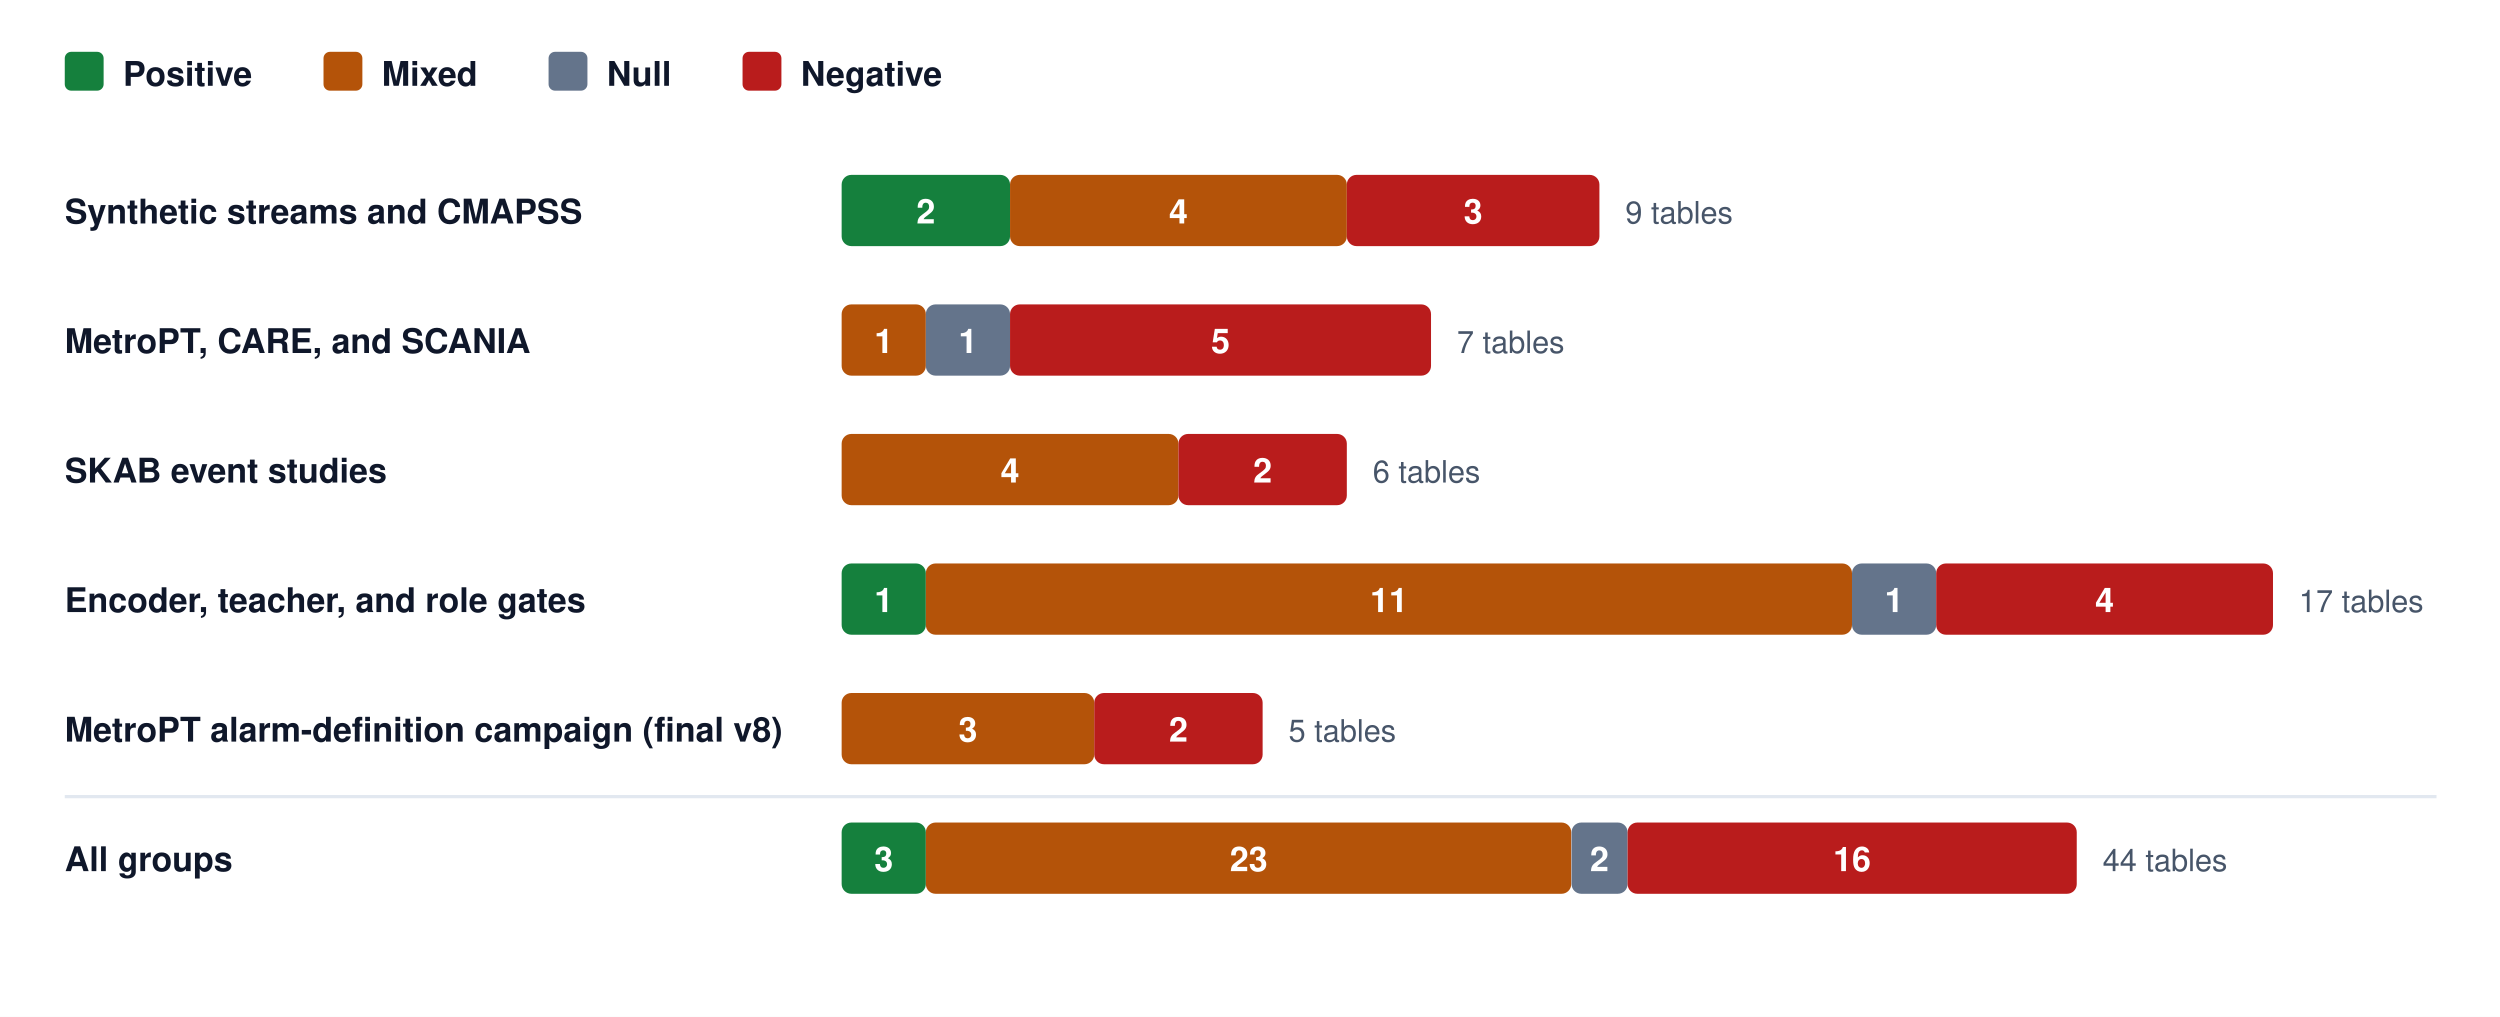
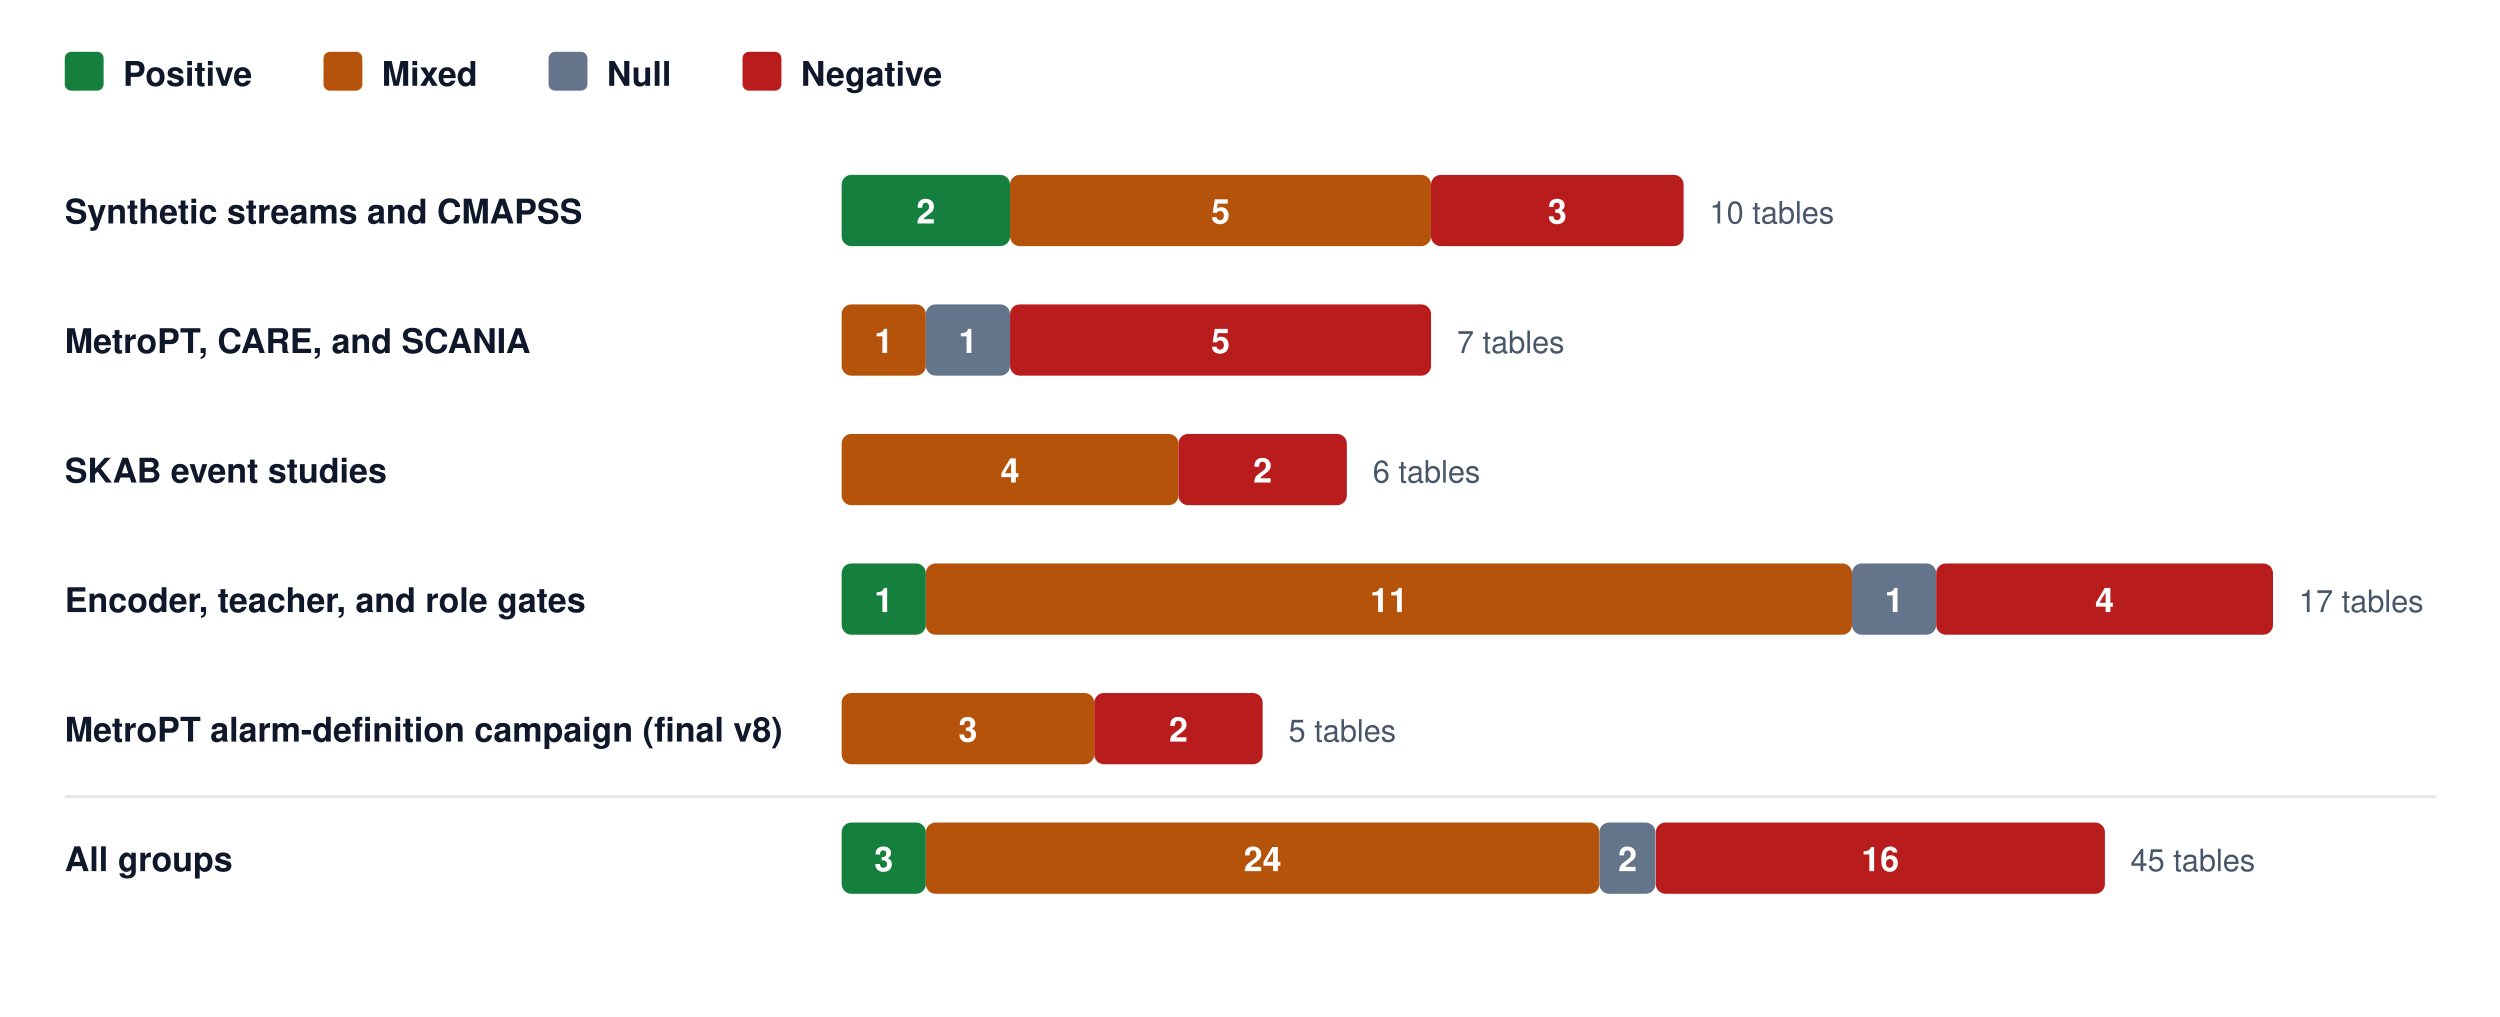
<svg xmlns="http://www.w3.org/2000/svg" viewBox="0 0 772 314" role="img" aria-label="results-ledger" font-family="'Nimbus Sans', Helvetica, Arial, sans-serif">
  <defs>
    <marker id="results-ledger-arrow" viewBox="0 0 10 10" refX="9" refY="5" markerWidth="7" markerHeight="7" orient="auto-start-reverse">
      <path d="M 0 1.5 L 9 5 L 0 8.5 z" fill="#64748b" />
    </marker>
  </defs>
  <rect width="772" height="314" fill="#ffffff" />
  <rect x="20.0" y="16.0" width="12.0" height="12.0" rx="2" fill="#15803d" stroke="none" stroke-width="1.0" />
  <text x="38.0" y="26.5" font-size="10.5" font-weight="700" fill="#0f172a" text-anchor="start">Positive</text>
  <rect x="99.9" y="16.0" width="12.0" height="12.0" rx="2" fill="#b45309" stroke="none" stroke-width="1.0" />
  <text x="117.9" y="26.5" font-size="10.5" font-weight="700" fill="#0f172a" text-anchor="start">Mixed</text>
  <rect x="169.4" y="16.0" width="12.0" height="12.0" rx="2" fill="#64748b" stroke="none" stroke-width="1.0" />
  <text x="187.4" y="26.5" font-size="10.5" font-weight="700" fill="#0f172a" text-anchor="start">Null</text>
  <rect x="229.3" y="16.0" width="12.0" height="12.0" rx="2" fill="#b91c1c" stroke="none" stroke-width="1.0" />
  <text x="247.3" y="26.5" font-size="10.5" font-weight="700" fill="#0f172a" text-anchor="start">Negative</text>
  <text x="20.0" y="69.0" font-size="10.5" font-weight="700" fill="#0f172a" text-anchor="start">Synthetic streams and CMAPSS</text>
  <rect x="259.9" y="54.0" width="52.0" height="22.0" rx="3" fill="#15803d" stroke="none" stroke-width="1.0" />
  <text x="285.9" y="69.0" font-size="10.5" font-weight="700" fill="#ffffff" text-anchor="middle">2</text>
-   <rect x="311.9" y="54.0" width="104.0" height="22.0" rx="3" fill="#b45309" stroke="none" stroke-width="1.0" />
-   <text x="363.9" y="69.0" font-size="10.5" font-weight="700" fill="#ffffff" text-anchor="middle">4</text>
-   <rect x="415.9" y="54.0" width="78.0" height="22.0" rx="3" fill="#b91c1c" stroke="none" stroke-width="1.0" />
-   <text x="454.9" y="69.0" font-size="10.5" font-weight="700" fill="#ffffff" text-anchor="middle">3</text>
-   <text x="501.9" y="69.0" font-size="9.5" fill="#475569" text-anchor="start">9 tables</text>
+   <rect x="311.9" y="54.0" width="130.0" height="22.0" rx="3" fill="#b45309" stroke="none" stroke-width="1.0" />
+   <text x="376.9" y="69.0" font-size="10.5" font-weight="700" fill="#ffffff" text-anchor="middle">5</text>
+   <rect x="441.9" y="54.0" width="78.0" height="22.0" rx="3" fill="#b91c1c" stroke="none" stroke-width="1.0" />
+   <text x="480.9" y="69.0" font-size="10.5" font-weight="700" fill="#ffffff" text-anchor="middle">3</text>
+   <text x="527.9" y="69.0" font-size="9.5" fill="#475569" text-anchor="start">10 tables</text>
  <text x="20.0" y="109.0" font-size="10.5" font-weight="700" fill="#0f172a" text-anchor="start">MetroPT, CARE, and SCANIA</text>
  <rect x="259.9" y="94.0" width="26.0" height="22.0" rx="3" fill="#b45309" stroke="none" stroke-width="1.0" />
  <text x="272.9" y="109.0" font-size="10.5" font-weight="700" fill="#ffffff" text-anchor="middle">1</text>
  <rect x="285.9" y="94.0" width="26.0" height="22.0" rx="3" fill="#64748b" stroke="none" stroke-width="1.0" />
  <text x="298.9" y="109.0" font-size="10.5" font-weight="700" fill="#ffffff" text-anchor="middle">1</text>
  <rect x="311.9" y="94.0" width="130.0" height="22.0" rx="3" fill="#b91c1c" stroke="none" stroke-width="1.0" />
  <text x="376.9" y="109.0" font-size="10.5" font-weight="700" fill="#ffffff" text-anchor="middle">5</text>
  <text x="449.9" y="109.0" font-size="9.5" fill="#475569" text-anchor="start">7 tables</text>
  <text x="20.0" y="149.0" font-size="10.5" font-weight="700" fill="#0f172a" text-anchor="start">SKAB event studies</text>
  <rect x="259.9" y="134.0" width="104.0" height="22.0" rx="3" fill="#b45309" stroke="none" stroke-width="1.0" />
  <text x="311.9" y="149.0" font-size="10.5" font-weight="700" fill="#ffffff" text-anchor="middle">4</text>
  <rect x="363.9" y="134.0" width="52.0" height="22.0" rx="3" fill="#b91c1c" stroke="none" stroke-width="1.0" />
  <text x="389.9" y="149.0" font-size="10.5" font-weight="700" fill="#ffffff" text-anchor="middle">2</text>
  <text x="423.9" y="149.0" font-size="9.5" fill="#475569" text-anchor="start">6 tables</text>
  <text x="20.0" y="189.0" font-size="10.5" font-weight="700" fill="#0f172a" text-anchor="start">Encoder, teacher, and role gates</text>
  <rect x="259.9" y="174.0" width="26.0" height="22.0" rx="3" fill="#15803d" stroke="none" stroke-width="1.0" />
  <text x="272.9" y="189.0" font-size="10.5" font-weight="700" fill="#ffffff" text-anchor="middle">1</text>
  <rect x="285.9" y="174.0" width="286.0" height="22.0" rx="3" fill="#b45309" stroke="none" stroke-width="1.0" />
  <text x="428.9" y="189.0" font-size="10.5" font-weight="700" fill="#ffffff" text-anchor="middle">11</text>
  <rect x="571.9" y="174.0" width="26.0" height="22.0" rx="3" fill="#64748b" stroke="none" stroke-width="1.0" />
  <text x="584.9" y="189.0" font-size="10.5" font-weight="700" fill="#ffffff" text-anchor="middle">1</text>
  <rect x="597.9" y="174.0" width="104.0" height="22.0" rx="3" fill="#b91c1c" stroke="none" stroke-width="1.0" />
  <text x="649.9" y="189.0" font-size="10.5" font-weight="700" fill="#ffffff" text-anchor="middle">4</text>
  <text x="709.9" y="189.0" font-size="9.5" fill="#475569" text-anchor="start">17 tables</text>
  <text x="20.0" y="229.0" font-size="10.5" font-weight="700" fill="#0f172a" text-anchor="start">MetroPT alarm-definition campaign (final v8)</text>
  <rect x="259.9" y="214.0" width="78.0" height="22.0" rx="3" fill="#b45309" stroke="none" stroke-width="1.0" />
  <text x="298.9" y="229.0" font-size="10.5" font-weight="700" fill="#ffffff" text-anchor="middle">3</text>
  <rect x="337.9" y="214.0" width="52.0" height="22.0" rx="3" fill="#b91c1c" stroke="none" stroke-width="1.0" />
  <text x="363.9" y="229.0" font-size="10.5" font-weight="700" fill="#ffffff" text-anchor="middle">2</text>
  <text x="397.9" y="229.0" font-size="9.5" fill="#475569" text-anchor="start">5 tables</text>
  <line x1="20.0" y1="246.0" x2="752.4" y2="246.0" stroke="#e2e8f0" stroke-width="1.0" />
  <text x="20.0" y="269.0" font-size="10.5" font-weight="700" fill="#0f172a" text-anchor="start">All groups</text>
  <rect x="259.9" y="254.0" width="26.0" height="22.0" rx="3" fill="#15803d" stroke="none" stroke-width="1.0" />
  <text x="272.9" y="269.0" font-size="10.5" font-weight="700" fill="#ffffff" text-anchor="middle">3</text>
-   <rect x="285.9" y="254.0" width="199.3" height="22.0" rx="3" fill="#b45309" stroke="none" stroke-width="1.0" />
-   <text x="385.6" y="269.0" font-size="10.5" font-weight="700" fill="#ffffff" text-anchor="middle">23</text>
-   <rect x="485.3" y="254.0" width="17.3" height="22.0" rx="3" fill="#64748b" stroke="none" stroke-width="1.0" />
-   <text x="493.9" y="269.0" font-size="10.5" font-weight="700" fill="#ffffff" text-anchor="middle">2</text>
-   <rect x="502.6" y="254.0" width="138.7" height="22.0" rx="3" fill="#b91c1c" stroke="none" stroke-width="1.0" />
-   <text x="571.9" y="269.0" font-size="10.5" font-weight="700" fill="#ffffff" text-anchor="middle">16</text>
-   <text x="649.3" y="269.0" font-size="9.5" fill="#475569" text-anchor="start">44 tables</text>
+   <rect x="285.9" y="254.0" width="208.0" height="22.0" rx="3" fill="#b45309" stroke="none" stroke-width="1.0" />
+   <text x="389.9" y="269.0" font-size="10.5" font-weight="700" fill="#ffffff" text-anchor="middle">24</text>
+   <rect x="493.9" y="254.0" width="17.3" height="22.0" rx="3" fill="#64748b" stroke="none" stroke-width="1.0" />
+   <text x="502.6" y="269.0" font-size="10.5" font-weight="700" fill="#ffffff" text-anchor="middle">2</text>
+   <rect x="511.3" y="254.0" width="138.7" height="22.0" rx="3" fill="#b91c1c" stroke="none" stroke-width="1.0" />
+   <text x="580.6" y="269.0" font-size="10.5" font-weight="700" fill="#ffffff" text-anchor="middle">16</text>
+   <text x="657.9" y="269.0" font-size="9.5" fill="#475569" text-anchor="start">45 tables</text>
</svg>
